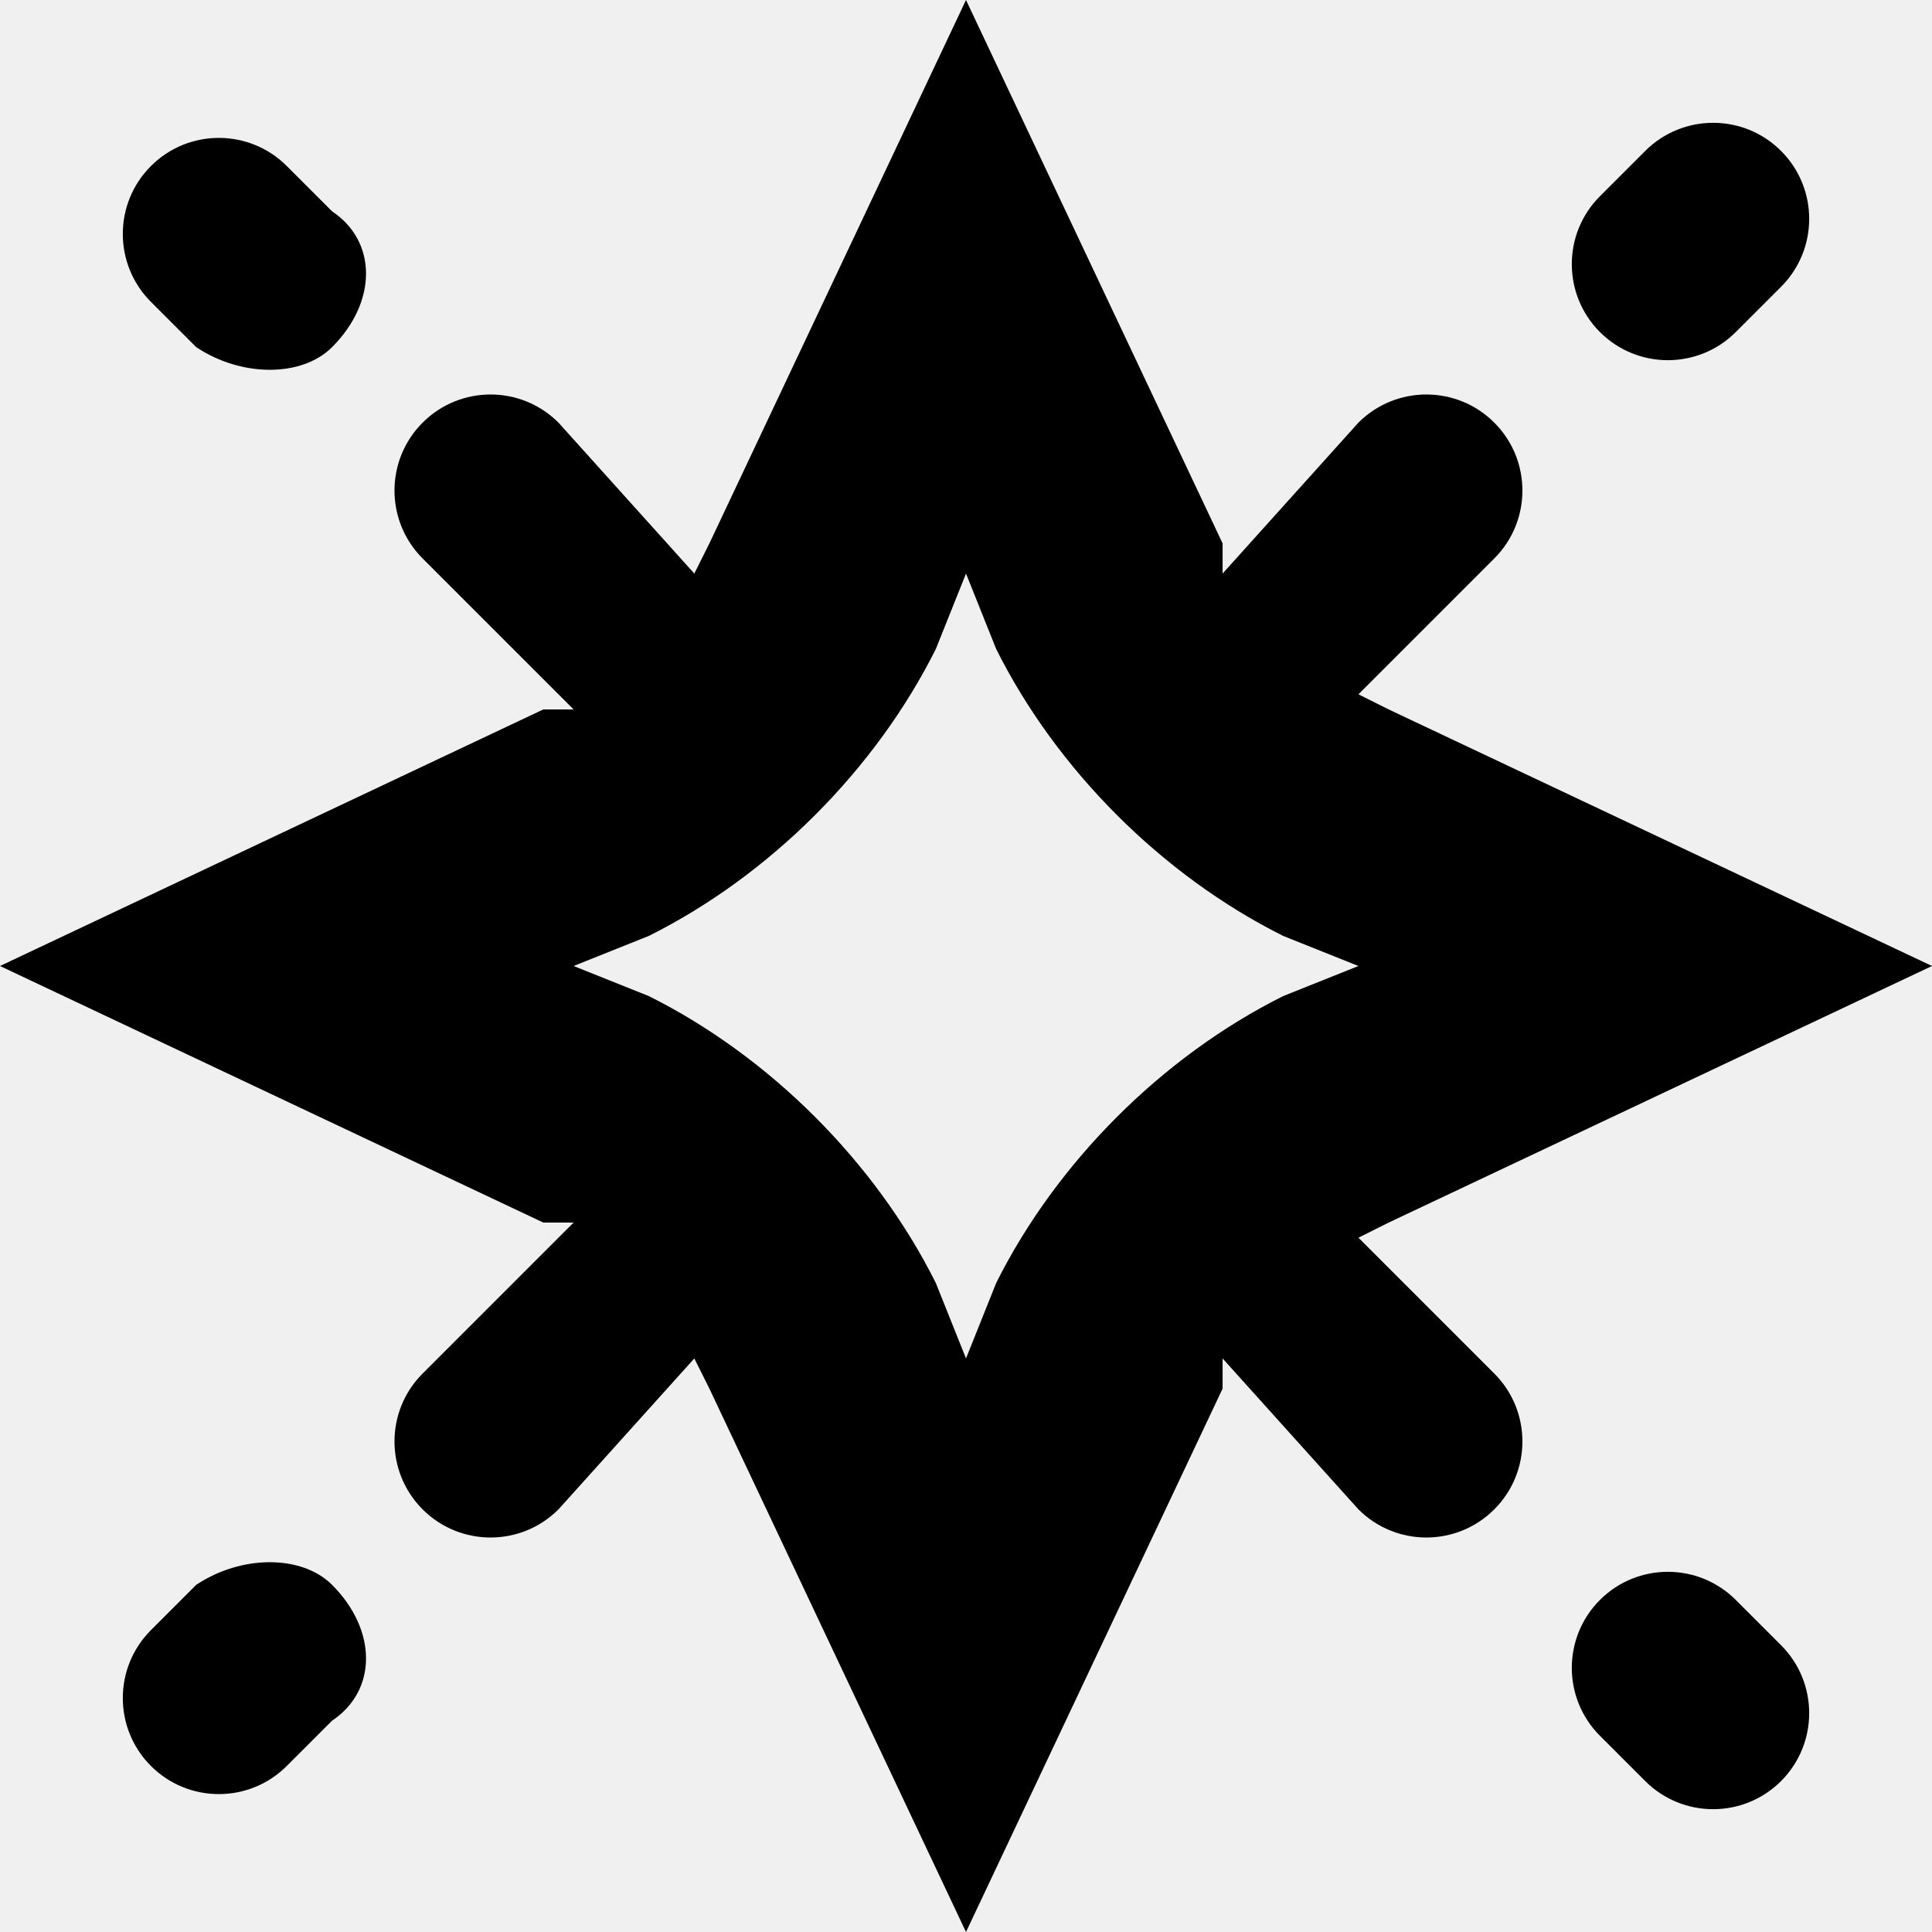
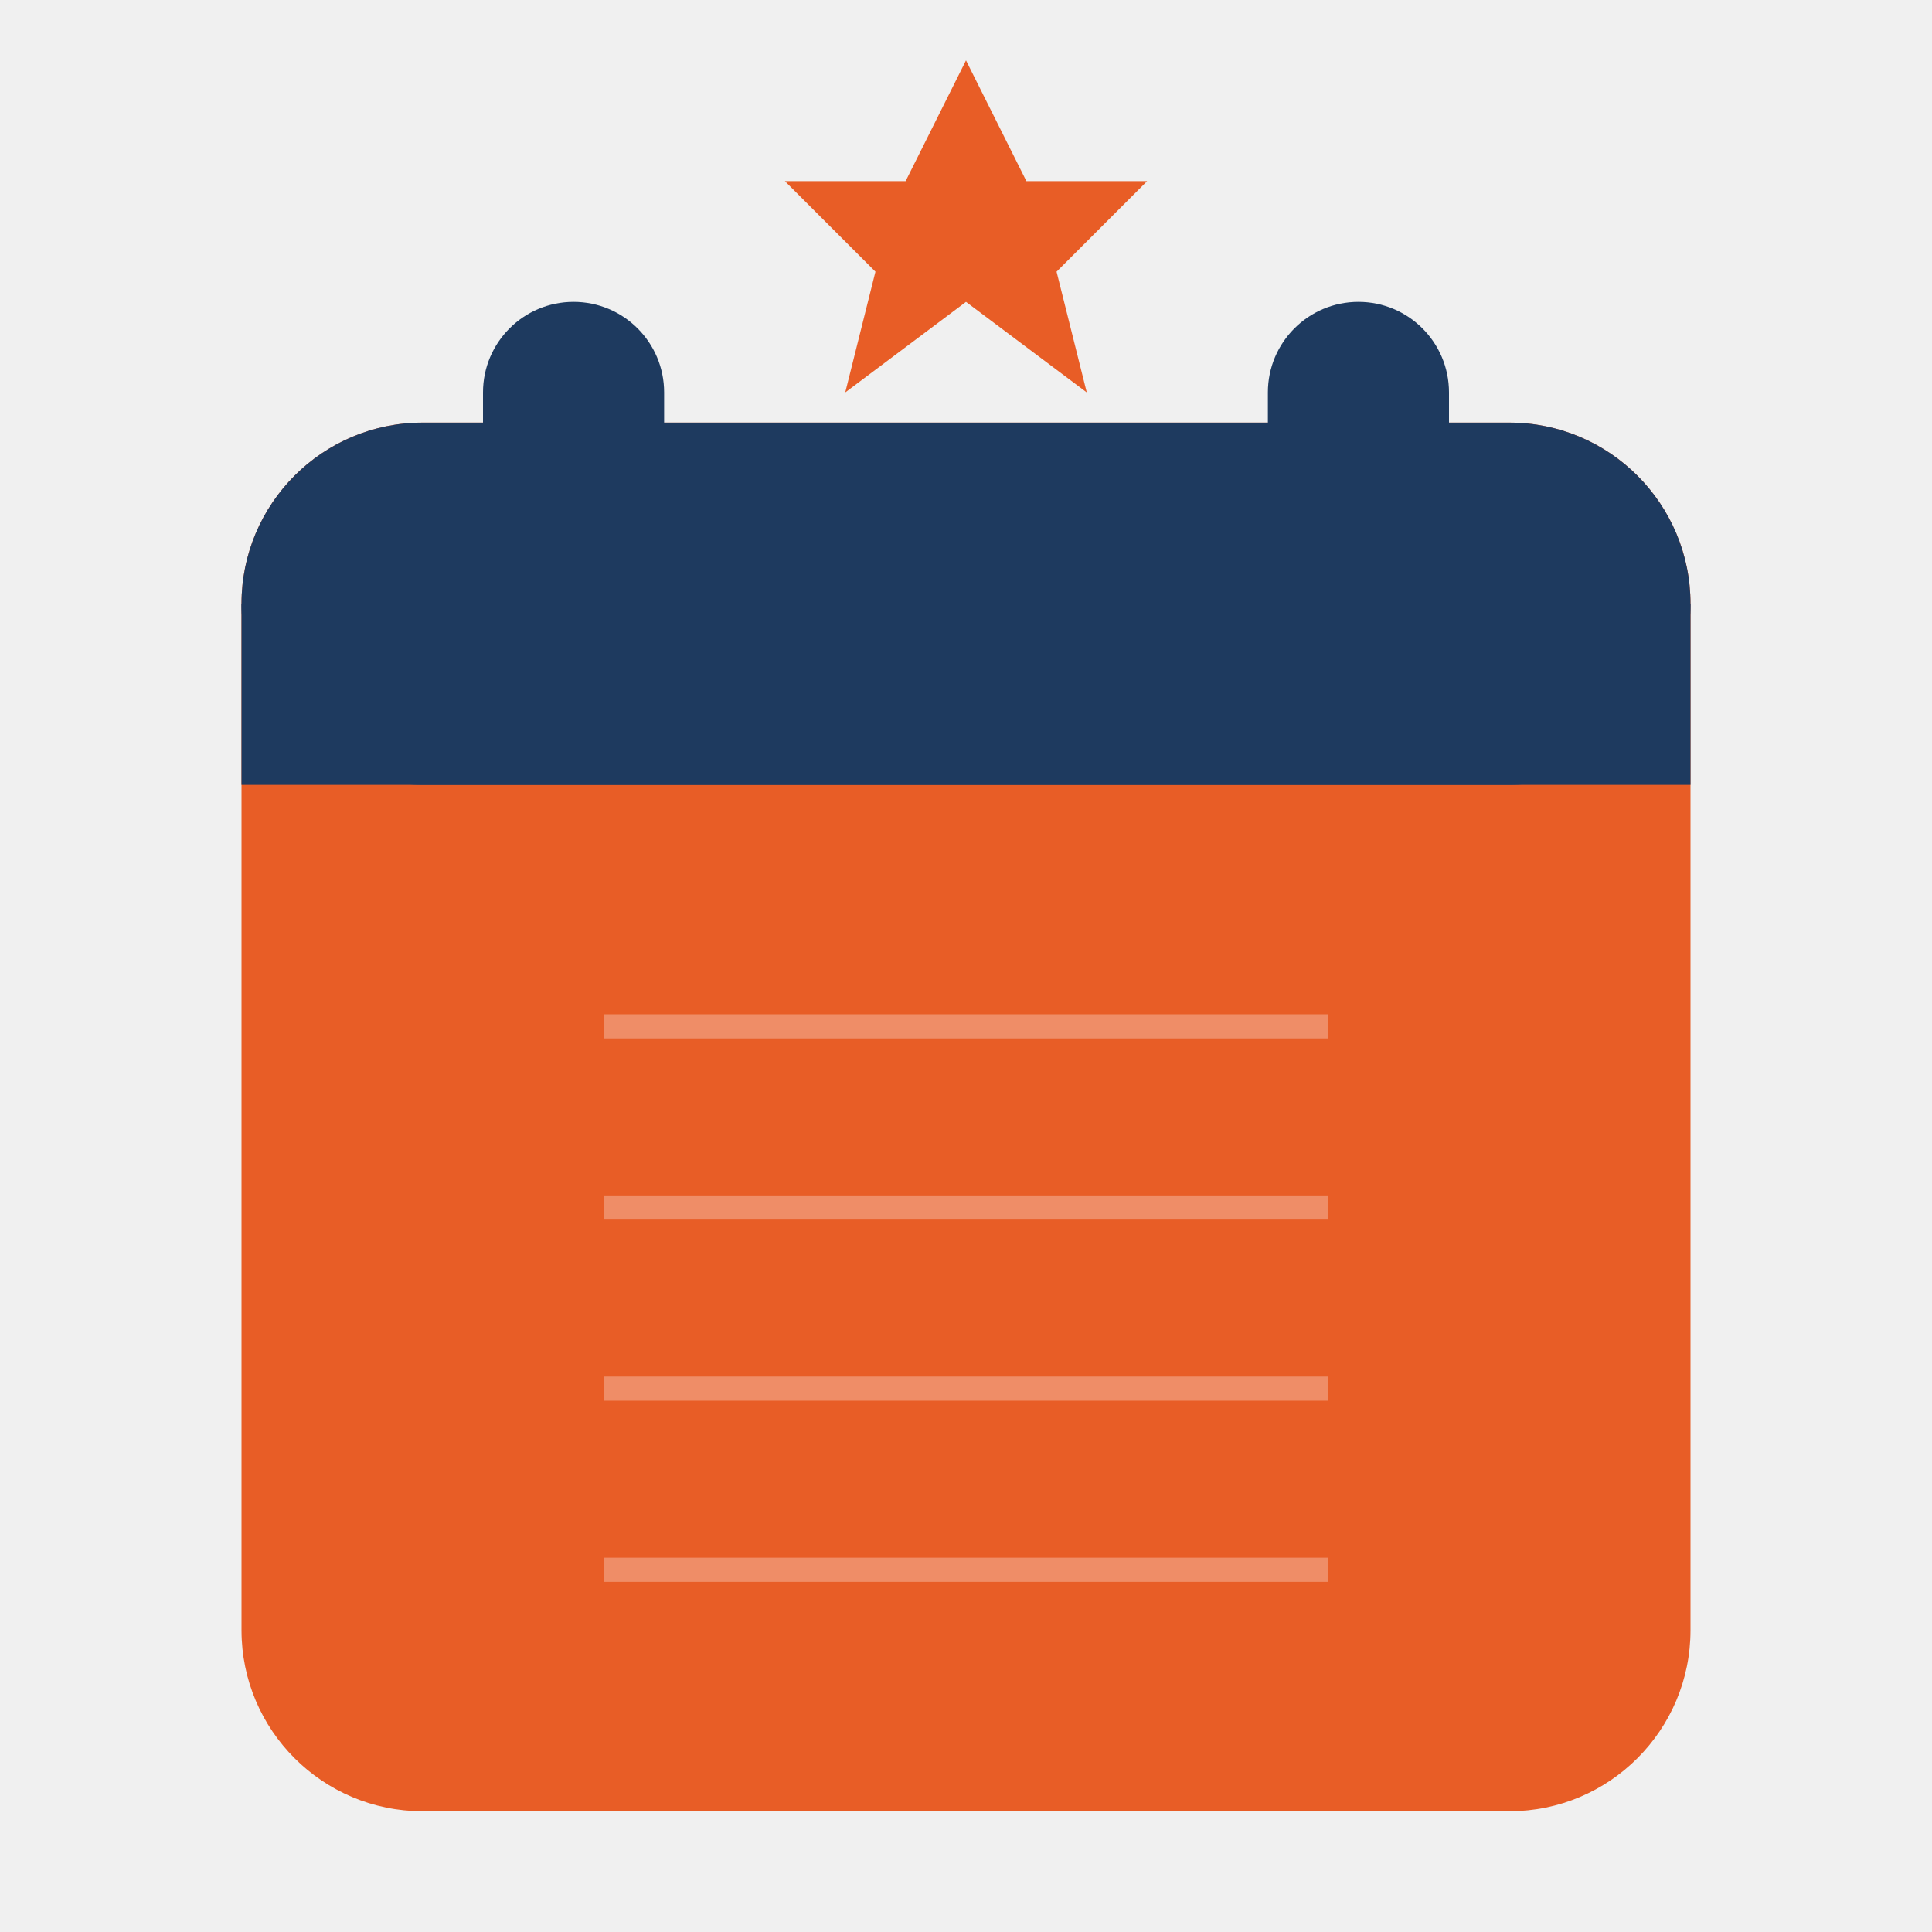
- <svg xmlns="http://www.w3.org/2000/svg" viewBox="0 0 128 128">
-   <path fill-rule="evenodd" d="M81 36 64 0 47 36l-1 2-9-10a6 6 0 0 0-9 9l10 10h-2L0 64l36 17h2L28 91a6 6 0 1 0 9 9l9-10 1 2 17 36 17-36v-2l9 10a6 6 0 1 0 9-9l-9-9 2-1 36-17-36-17-2-1 9-9a6 6 0 1 0-9-9l-9 10v-2Zm-17 2-2 5c-4 8-11 15-19 19l-5 2 5 2c8 4 15 11 19 19l2 5 2-5c4-8 11-15 19-19l5-2-5-2c-8-4-15-11-19-19l-2-5Z" clip-rule="evenodd" />
-   <path d="M118 19a6 6 0 0 0-9-9l-3 3a6 6 0 1 0 9 9l3-3Zm-96 4c-2 2-6 2-9 0l-3-3a6 6 0 1 1 9-9l3 3c3 2 3 6 0 9Zm0 82c-2-2-6-2-9 0l-3 3a6 6 0 1 0 9 9l3-3c3-2 3-6 0-9Zm96 4a6 6 0 0 1-9 9l-3-3a6 6 0 1 1 9-9l3 3Z" />
-   <style>path{fill:#000}@media (prefers-color-scheme:dark){path{fill:#fff}}</style>
+ <svg xmlns="http://www.w3.org/2000/svg" viewBox="0 0 64 64">
+   <rect x="8" y="14" width="48" height="46" rx="6" fill="#e85d26" />
+   <rect x="8" y="14" width="48" height="12" rx="6" fill="#1e3a5f" />
+   <rect x="8" y="20" width="48" height="6" fill="#1e3a5f" />
+   <rect x="16" y="10" width="6" height="8" rx="3" fill="#1e3a5f" />
+   <rect x="42" y="10" width="6" height="8" rx="3" fill="#1e3a5f" />
+   <line x1="20" y1="34" x2="44" y2="34" stroke="#fff" stroke-width="0.8" opacity="0.3" />
+   <line x1="20" y1="40" x2="44" y2="40" stroke="#fff" stroke-width="0.8" opacity="0.3" />
+   <line x1="20" y1="46" x2="44" y2="46" stroke="#fff" stroke-width="0.8" opacity="0.3" />
+   <line x1="20" y1="52" x2="44" y2="52" stroke="#fff" stroke-width="0.8" opacity="0.3" />
+   <polygon points="32,2 34,6 38,6 35,9 36,13 32,10 28,13 29,9 26,6 30,6" fill="#e85d26" />
</svg>
